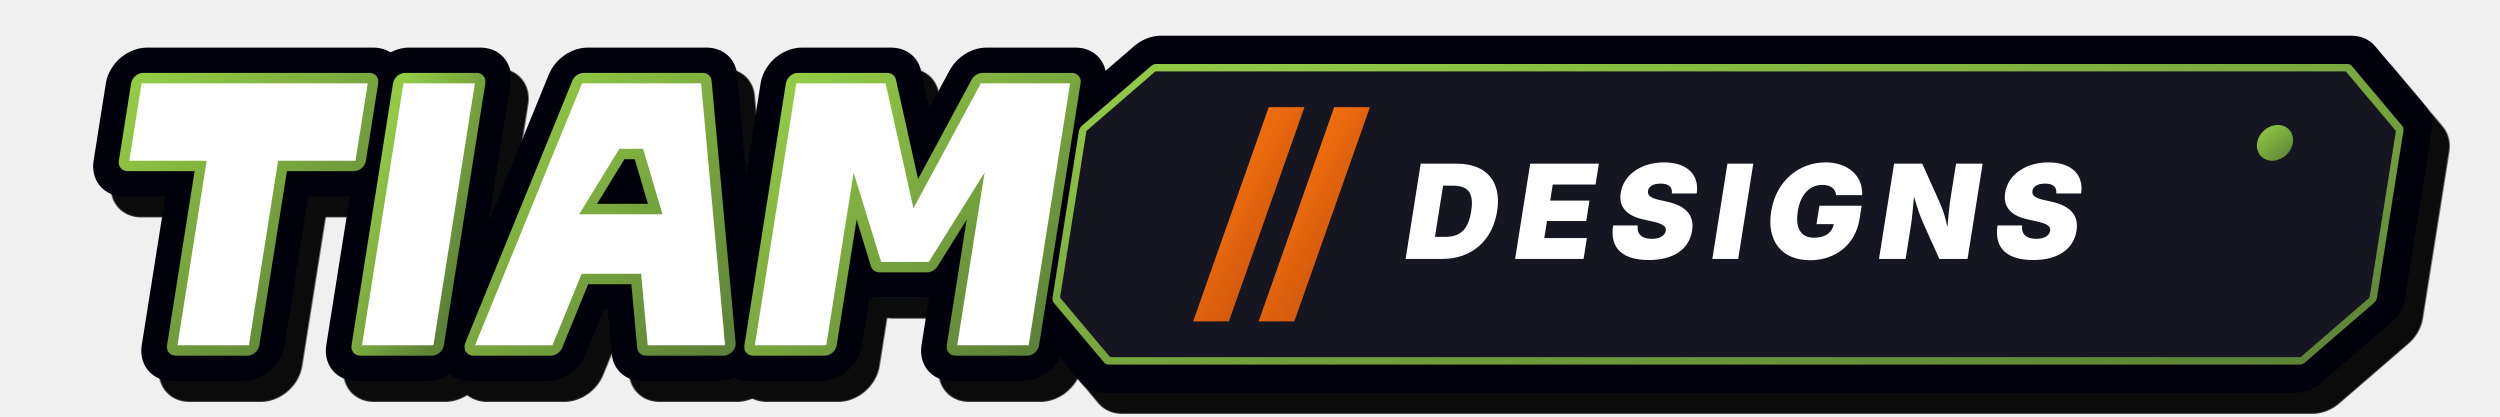
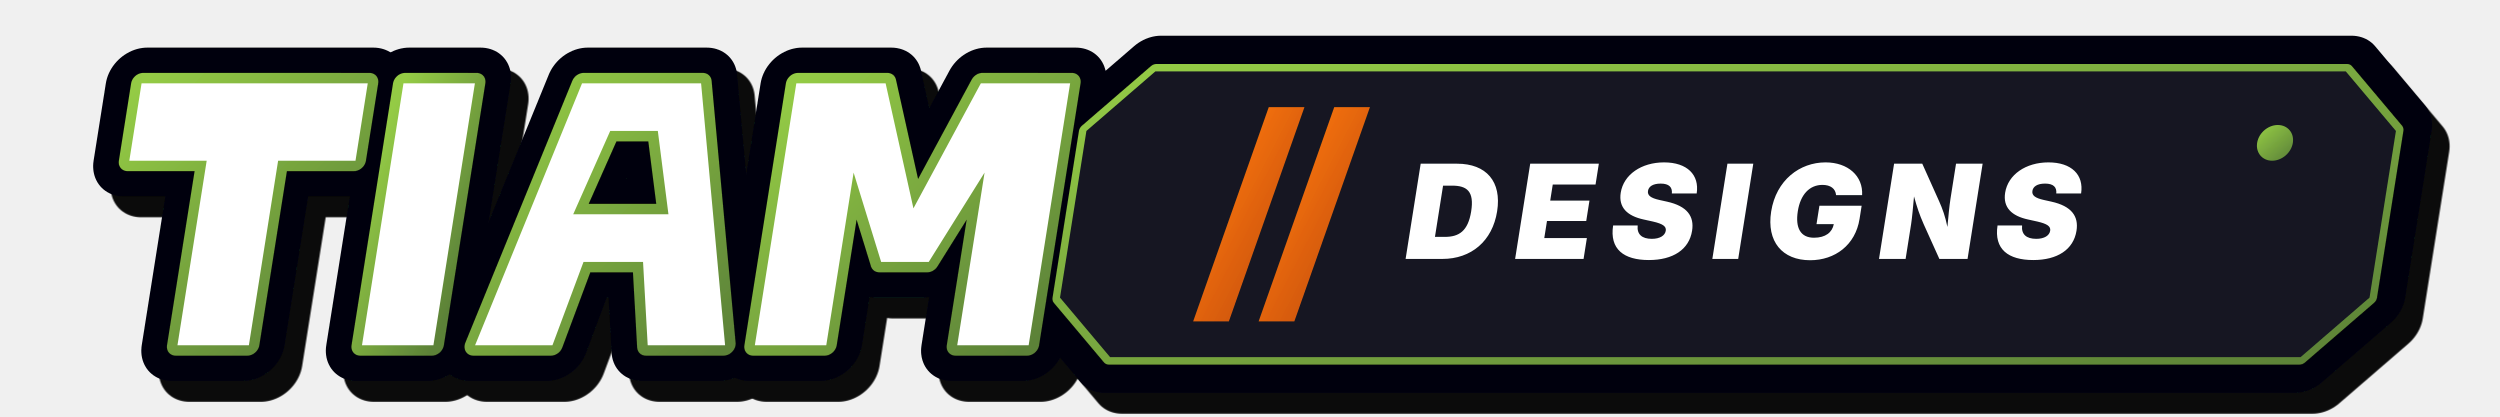
<svg xmlns="http://www.w3.org/2000/svg" viewBox="0 0 420 70" fill="none" role="img" aria-label="TIAM DESIGNS Logo">
  <defs>
    <filter id="td-logo-shadow" x="-20%" y="-20%" width="140%" height="140%">
      <feDropShadow dx="3.5" dy="3.5" stdDeviation="0" flood-color="#000000" flood-opacity="0.95" />
    </filter>
    <linearGradient id="td-accent-grad" x1="0%" y1="0%" x2="100%" y2="100%">
      <stop offset="0%" stop-color="#94cb45" />
      <stop offset="100%" stop-color="#5c8238" />
    </linearGradient>
    <linearGradient id="td-orange-grad" x1="0%" y1="0%" x2="100%" y2="100%">
      <stop offset="0%" stop-color="#ff7a00" />
      <stop offset="100%" stop-color="#c44d18" />
    </linearGradient>
  </defs>
  <g transform="skewX(-9) translate(14, 4)" filter="url(#td-logo-shadow)">
    <g stroke="#050608" stroke-width="12" stroke-linejoin="round" stroke-miterlimit="2" fill="#050608">
      <path d="M 12 10 L 50 10 L 50 23 L 37 23 L 37 54 L 25 54 L 25 23 L 12 23 Z" />
      <path d="M 56 10 L 68 10 L 68 54 L 56 54 Z" />
-       <path d="M 75 54 L 86 10 L 106 10 L 117 54 L 104 54 L 101 42 L 91 42 L 88 54 Z M 89 32 L 103 32 L 98 21 L 94 21 Z" />
+       <path d="M 75 54 L 86 10 L 106 10 L 117 54 L 104 54 L 101 40 L 91 40 L 88 54 Z M 88 32 L 104 32 L 100 18 L 92 18 Z" />
      <path d="M 122 54 L 122 10 L 137 10 L 145 31 L 153 10 L 168 10 L 168 54 L 156 54 L 156 25 L 149 40 L 141 40 L 134 25 L 134 54 Z" />
      <path d="M 182 8 L 382 8 L 392 18 L 392 46 L 382 56 L 182 56 L 172 46 L 172 18 Z" />
    </g>
    <g stroke="url(#td-accent-grad)" stroke-width="3.5" stroke-linejoin="round" stroke-miterlimit="2" fill="none">
      <path d="M 12 10 L 50 10 L 50 23 L 37 23 L 37 54 L 25 54 L 25 23 L 12 23 Z" />
      <path d="M 56 10 L 68 10 L 68 54 L 56 54 Z" />
-       <path d="M 75 54 L 86 10 L 106 10 L 117 54 L 104 54 L 101 42 L 91 42 L 88 54 Z M 89 32 L 103 32 L 98 21 L 94 21 Z" />
+       <path d="M 75 54 L 86 10 L 106 10 L 117 54 L 104 54 L 101 40 L 91 40 L 88 54 Z M 88 32 L 104 32 L 100 18 L 92 18 Z" />
      <path d="M 122 54 L 122 10 L 137 10 L 145 31 L 153 10 L 168 10 L 168 54 L 156 54 L 156 25 L 149 40 L 141 40 L 134 25 L 134 54 Z" />
      <path d="M 182 8 L 382 8 L 392 18 L 392 46 L 382 56 L 182 56 L 172 46 L 172 18 Z" stroke-width="2.5" />
    </g>
    <path d="M 12 10 L 50 10 L 50 23 L 37 23 L 37 54 L 25 54 L 25 23 L 12 23 Z" fill="#ffffff" />
    <path d="M 56 10 L 68 10 L 68 54 L 56 54 Z" fill="#ffffff" />
-     <path d="M 75 54 L 86 10 L 106 10 L 117 54 L 104 54 L 101 42 L 91 42 L 88 54 Z M 89 32 L 103 32 L 98 21 L 94 21 Z" fill="#ffffff" fill-rule="evenodd" />
+     <path d="M 75 54 L 86 10 L 106 10 L 117 54 L 104 54 L 101 40 L 91 40 L 88 54 Z M 88 32 L 104 32 L 100 18 L 92 18 Z" fill="#ffffff" fill-rule="evenodd" />
    <path d="M 122 54 L 122 10 L 137 10 L 145 31 L 153 10 L 168 10 L 168 54 L 156 54 L 156 25 L 149 40 L 141 40 L 134 25 L 134 54 Z" fill="#ffffff" />
    <path d="M 182 8 L 382 8 L 392 18 L 392 46 L 382 56 L 182 56 L 172 46 L 172 18 Z" fill="#141822" />
    <g fill="url(#td-orange-grad)">
      <polygon points="202,14 208,14 201,50 195,50" />
      <polygon points="213,14 219,14 212,50 206,50" />
    </g>
    <text x="228" y="39.5" font-family="'Inter', -apple-system, sans-serif" font-weight="900" font-size="22" letter-spacing="2.5" fill="#ffffff" text-anchor="start">DESIGNS</text>
    <circle cx="372" cy="20" r="3" fill="url(#td-accent-grad)" />
  </g>
</svg>
